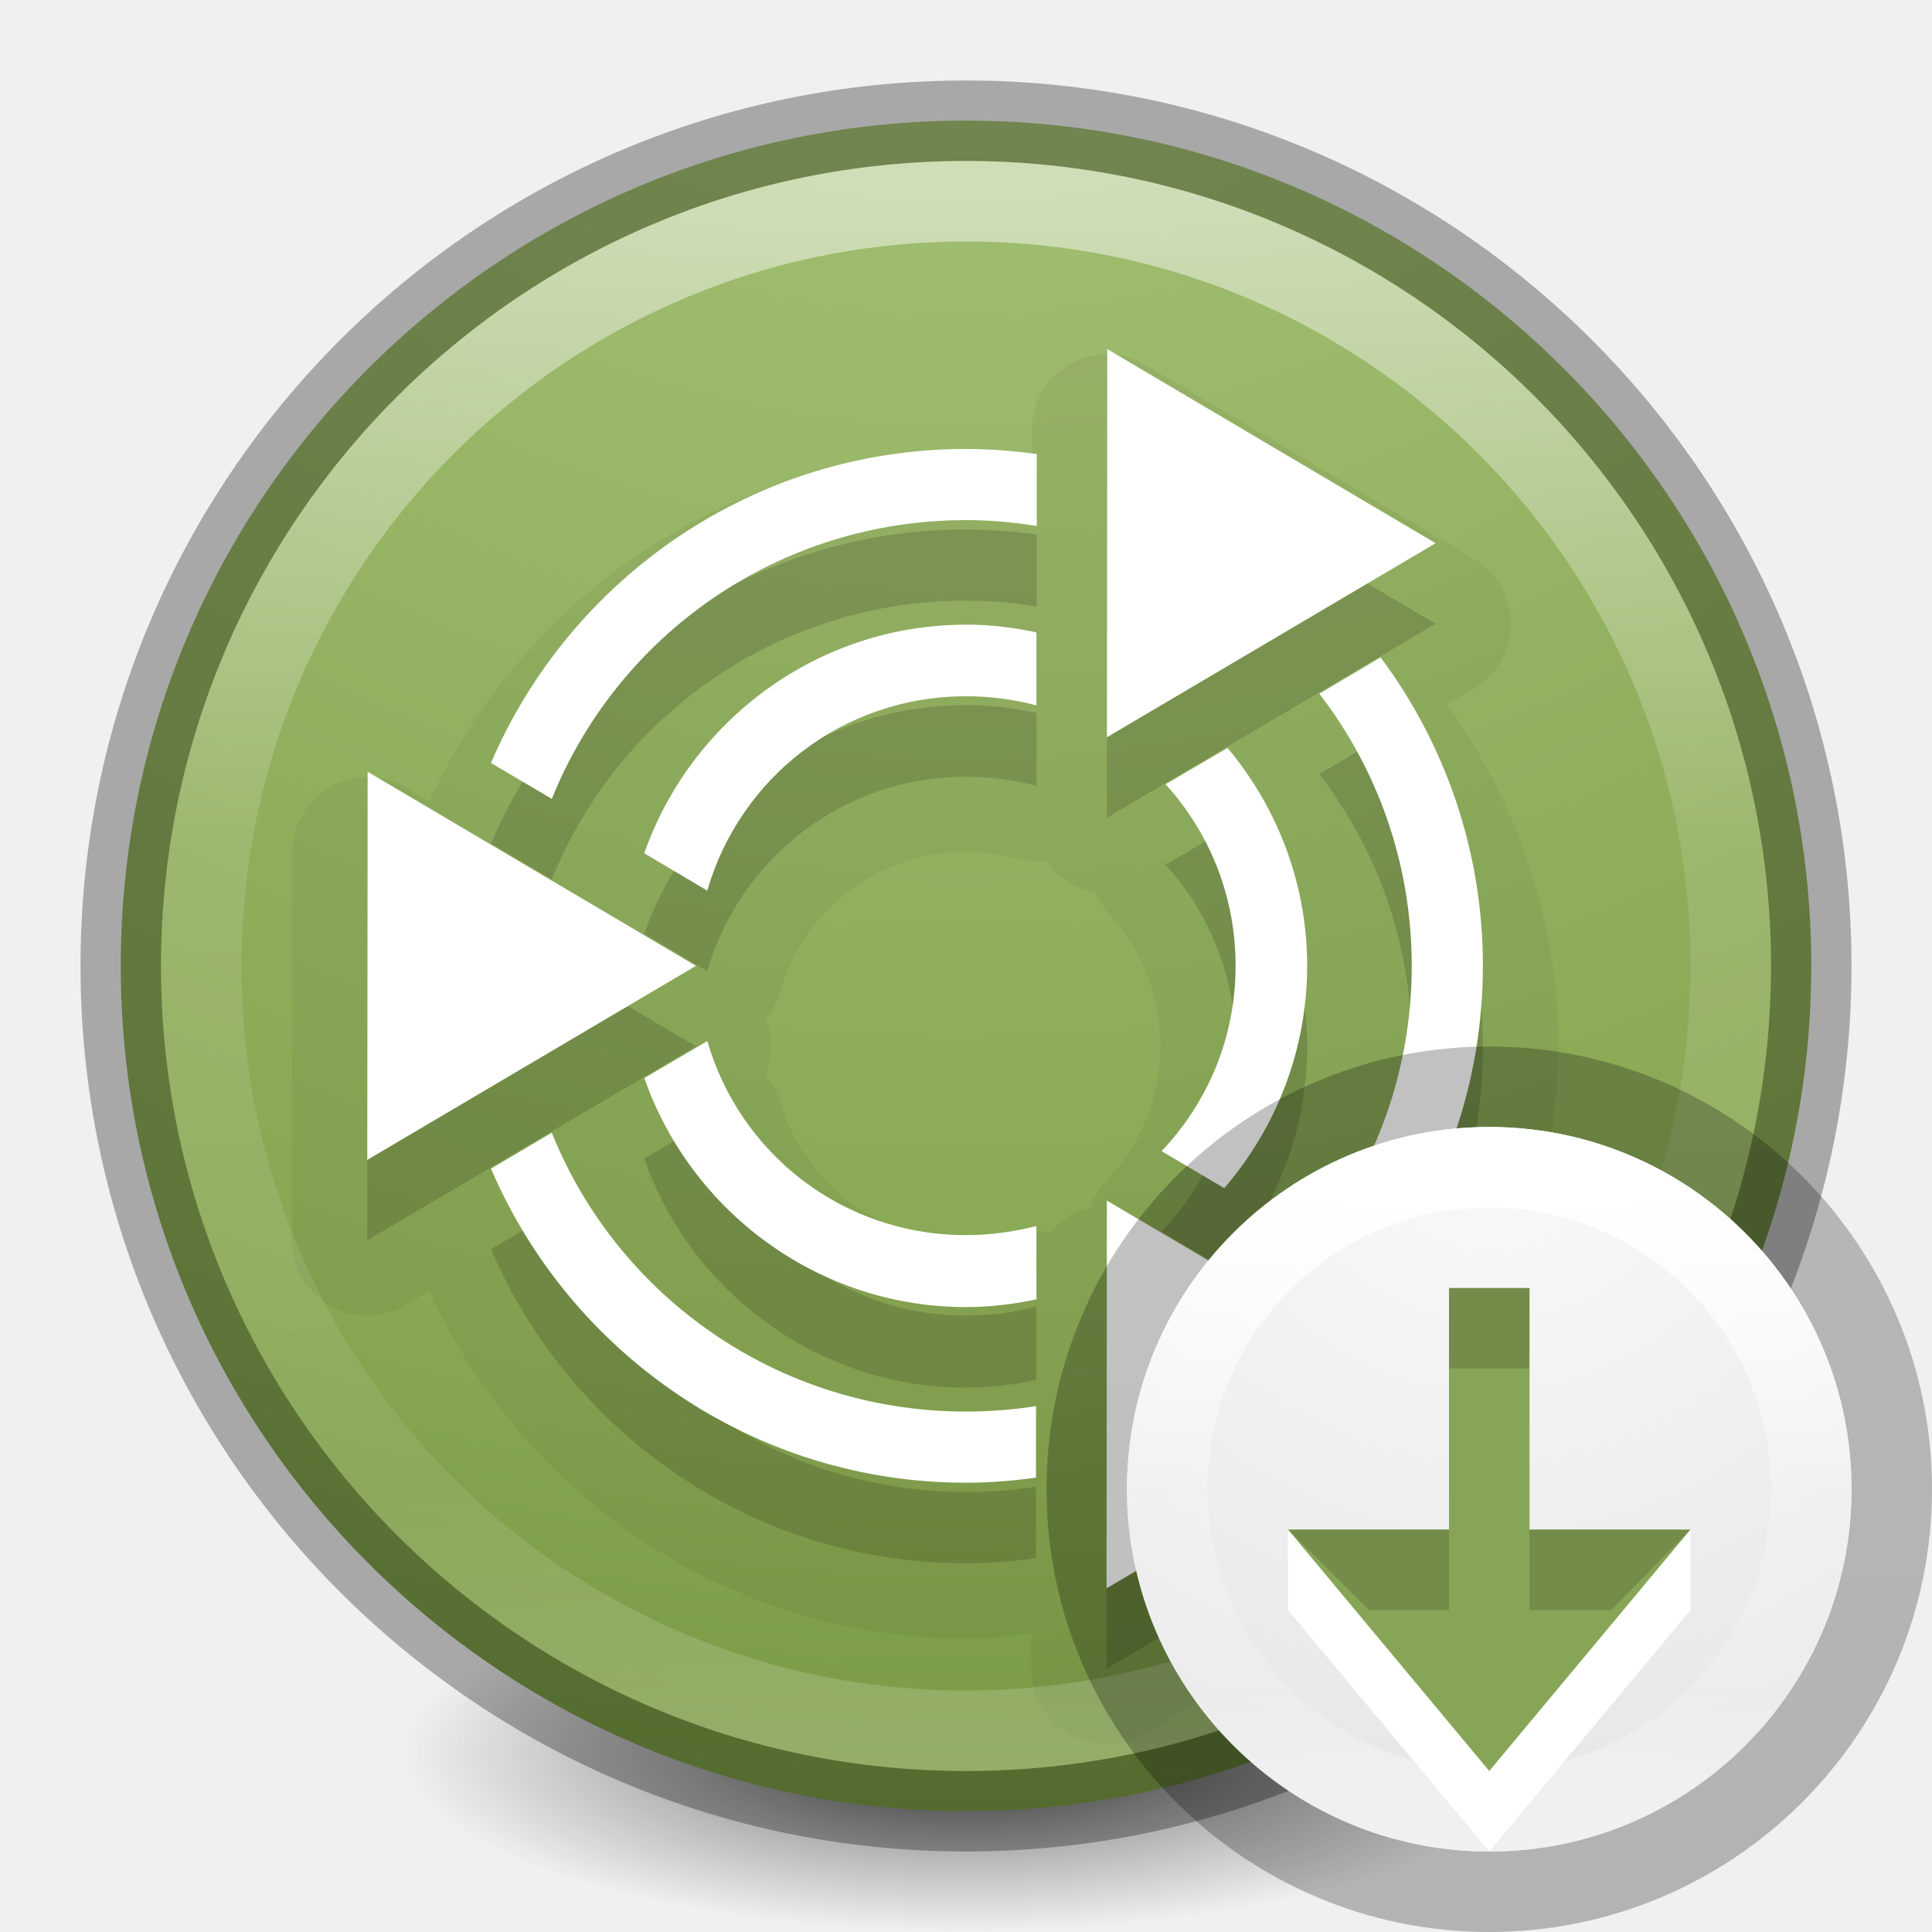
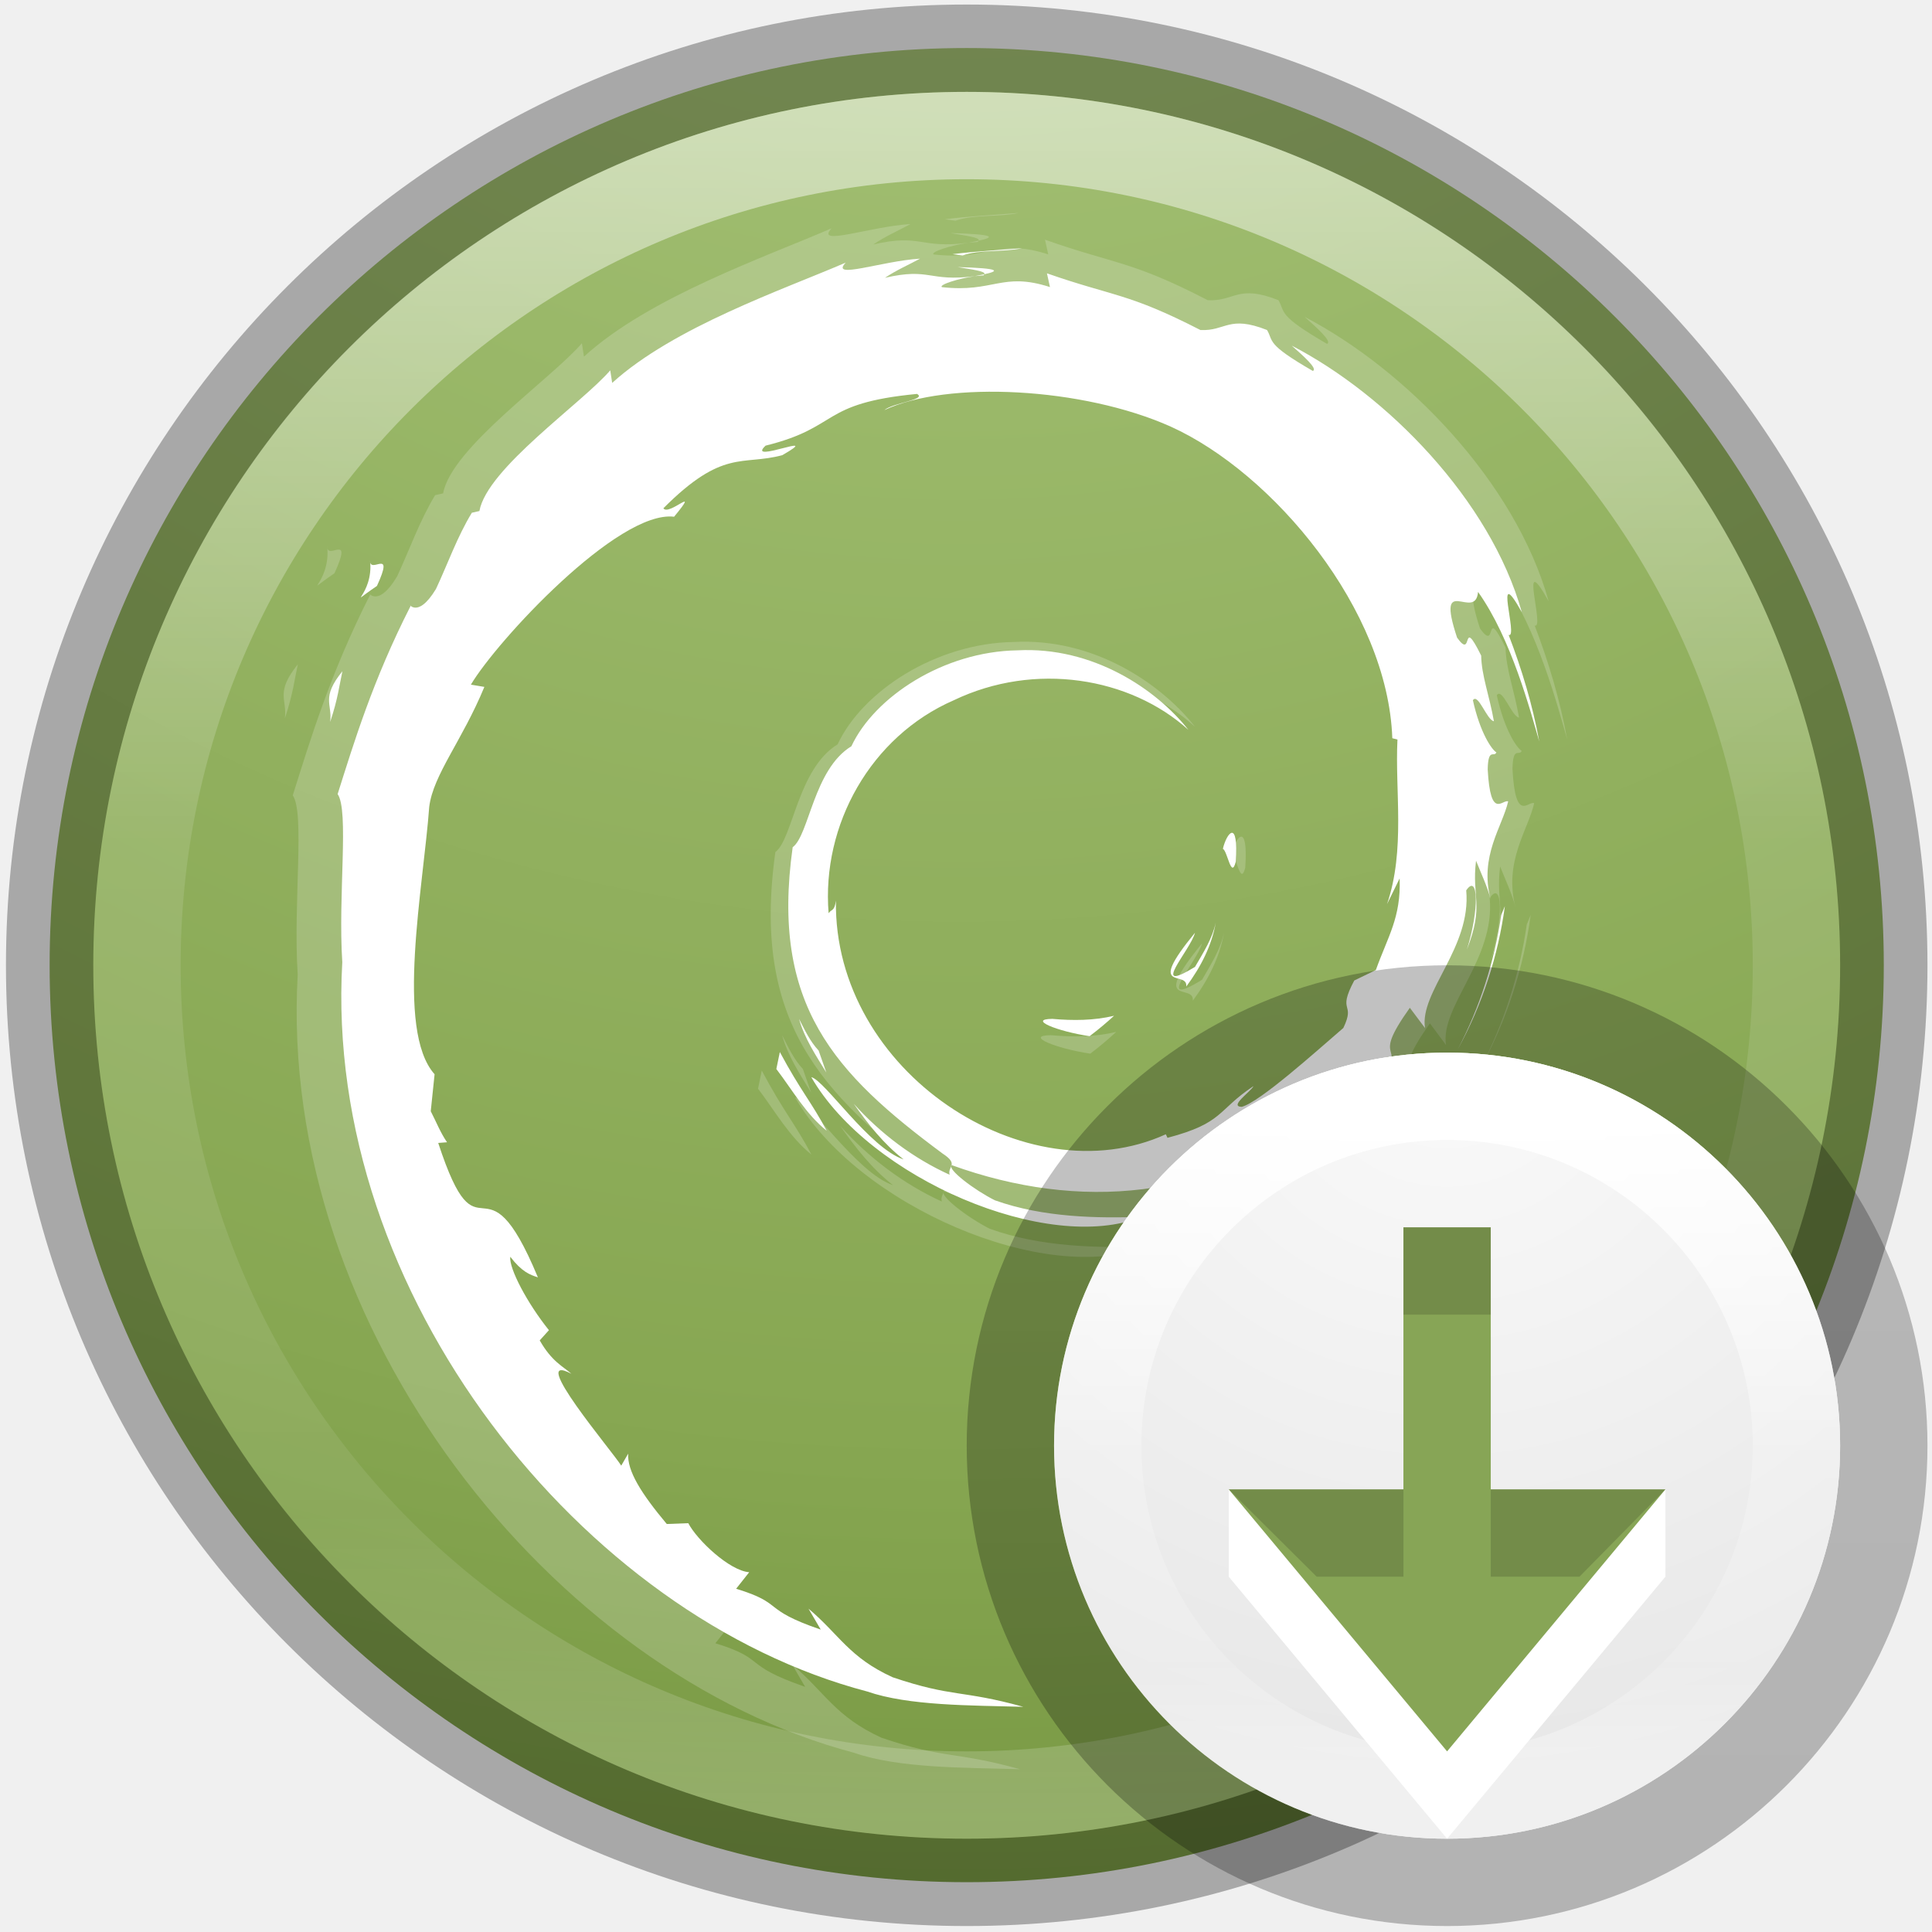
<svg xmlns="http://www.w3.org/2000/svg" xmlns:xlink="http://www.w3.org/1999/xlink" id="svg4505" height="24" width="24" version="1.1">
  <defs id="defs4507">
    <linearGradient id="linearGradient3820-7-2-2">
      <stop offset="0" style="stop-color:#3d3d3d;stop-opacity:1" id="stop3822-2-6-36" />
      <stop offset="0.5" style="stop-color:#686868;stop-opacity:0.498" id="stop3864-8-7-6" />
      <stop offset="1" style="stop-color:#686868;stop-opacity:0" id="stop3824-1-2-4" />
    </linearGradient>
    <linearGradient id="linearGradient4011">
      <stop offset="0" style="stop-color:#ffffff;stop-opacity:1" id="stop4013" />
      <stop offset="0.508" style="stop-color:#ffffff;stop-opacity:0.235" id="stop4015" />
      <stop offset="0.835" style="stop-color:#ffffff;stop-opacity:0.157" id="stop4017" />
      <stop offset="1" style="stop-color:#ffffff;stop-opacity:0.392" id="stop4019" />
    </linearGradient>
    <linearGradient id="linearGradient4632-92-3-0-8-1-6-6">
      <stop offset="0" style="stop-color:#fafafa;stop-opacity:1" id="stop4634-68-8-0-2-9-1-1" />
      <stop offset="1" style="stop-color:#e1e1e1;stop-opacity:1" id="stop4636-8-21-7-1-4-9-4" />
    </linearGradient>
    <linearGradient id="linearGradient3104-8-8-97-4-6-2-0-1-4-0-5-8-3-9-1-4">
      <stop offset="0" style="stop-color:#000000;stop-opacity:0.322" id="stop3106-5-4-3-5-0-1-61-9-2-7-3-3-2-6-9-2" />
      <stop offset="1" style="stop-color:#000000;stop-opacity:0.278" id="stop3108-4-3-7-8-2-4-01-9-9-0-6-4-3-7-7-3" />
    </linearGradient>
    <radialGradient xlink:href="#radialGradient2444" id="radialGradient3543" gradientUnits="userSpaceOnUse" gradientTransform="matrix(0,1.705068,-1.803758,-4.6409319e-8,27.2414,-8.483573)" cx="1.401" cy="8.501" fx="1.401" fy="8.501" r="20" />
    <radialGradient id="radialGradient2444" gradientUnits="userSpaceOnUse" cy="14.113" cx="63.969" gradientTransform="matrix(1.5647,-9.5143e-8,6.1772e-8,1.0159,-59.14917,8.1461)" r="23.097">
      <stop id="stop3618" style="stop-color:#ADC980" offset="0" />
      <stop id="stop3270" style="stop-color:#87A752" offset="0.688" />
      <stop id="stop3620" style="stop-color:#688933" offset="1" />
    </radialGradient>
    <linearGradient x1="71.204" y1="15.369" x2="71.204" y2="40.496" id="linearGradient3097" xlink:href="#linearGradient4806-9" gradientUnits="userSpaceOnUse" gradientTransform="matrix(0.7756246,0,0,0.7756249,-43.98157,-9.614261)" />
    <linearGradient id="linearGradient4806-9">
      <stop id="stop4808-49" style="stop-color:#ffffff;stop-opacity:1" offset="0" />
      <stop id="stop4810-05" style="stop-color:#ffffff;stop-opacity:0.235" offset="0.424" />
      <stop id="stop4812-6" style="stop-color:#ffffff;stop-opacity:0.157" offset="0.821" />
      <stop id="stop4814-7" style="stop-color:#ffffff;stop-opacity:0.392" offset="1" />
    </linearGradient>
    <radialGradient cx="99.157" cy="186.171" r="62.769" fx="99.157" fy="186.171" id="radialGradient3108" xlink:href="#linearGradient3820-7-2-2" gradientUnits="userSpaceOnUse" gradientTransform="matrix(0.1115198,0,0,0.03548359,0.942029,15.16673)" />
    <linearGradient gradientTransform="matrix(0.2162162,0,0,0.2162162,2.990049,13.01735)" gradientUnits="userSpaceOnUse" xlink:href="#linearGradient4011" id="linearGradient3364-8" y2="42.884" x2="71.204" y1="7.831" x1="71.204" />
    <radialGradient gradientTransform="matrix(0,0.5485247,-0.5802737,-1.4929998e-8,23.4032,10.55795)" gradientUnits="userSpaceOnUse" xlink:href="#linearGradient4632-92-3-0-8-1-6-6" id="radialGradient3370-2" fy="8.45" fx="6.275" r="20" cy="8.45" cx="6.275" />
    <linearGradient gradientTransform="matrix(0.5383322,0,0,0.5558293,33.38199,-4.173296)" gradientUnits="userSpaceOnUse" xlink:href="#linearGradient3104-8-8-97-4-6-2-0-1-4-0-5-8-3-9-1-4" id="linearGradient3373-2-5" y2="5.176" x2="-95.838" y1="54.2" x1="-95.838" />
+     <radialGradient r="20" fy="8.501" fx="1.401" cy="8.501" cx="1.401" gradientTransform="matrix(0,1.705068,-1.803758,-4.6409319e-8,26.2414,-9.483573)" gradientUnits="userSpaceOnUse" id="radialGradient3543-4" xlink:href="#radialGradient2444-7" />
+     <radialGradient r="23.097" gradientTransform="matrix(1.5647,-9.5143e-8,6.1772e-8,1.0159,-59.14917,8.1461)" cx="63.969" cy="14.113" gradientUnits="userSpaceOnUse" id="radialGradient2444-7">
+       <stop offset="0" style="stop-color:#ADC980" id="stop3618-8" />
+       <stop offset="0.688" style="stop-color:#87A752" id="stop3270-4" />
+       <stop offset="1" style="stop-color:#688933" id="stop3620-5" />
+     </radialGradient>
+     <linearGradient gradientTransform="matrix(0.7756246,0,0,0.7756249,-44.98157,-10.61426)" gradientUnits="userSpaceOnUse" xlink:href="#linearGradient4806-9" id="linearGradient3097-0" y2="40.496" x2="71.204" y1="15.369" x1="71.204" />
+     <linearGradient x1="71.204" y1="7.831" x2="71.204" y2="42.884" id="linearGradient3364-8-6" xlink:href="#linearGradient4011" gradientUnits="userSpaceOnUse" gradientTransform="matrix(0.2162162,0,0,0.2162162,0.990049,11.01735)" />
+     <radialGradient cx="6.275" cy="8.45" r="20" fx="6.275" fy="8.45" id="radialGradient3370-2-3" xlink:href="#linearGradient4632-92-3-0-8-1-6-6" gradientUnits="userSpaceOnUse" gradientTransform="matrix(0,0.5485247,-0.5802737,-1.4929998e-8,21.4032,8.557946)" />
+     <linearGradient x1="-95.838" y1="54.2" x2="-95.838" y2="5.176" id="linearGradient3373-2-5-2" xlink:href="#linearGradient3104-8-8-97-4-6-2-0-1-4-0-5-8-3-9-1-4" gradientUnits="userSpaceOnUse" gradientTransform="matrix(0.5383322,0,0,0.5558293,31.38199,-6.173296)" />
  </defs>
-   <path d="m 19,21.773 a 7,2.227 0 0 1 -14,0 7,2.227 0 1 1 14,0 z" id="path3818-0-2-5" style="fill:url(#radialGradient3108);fill-opacity:1;stroke:none" />
-   <path style="color:#000000;display:inline;overflow:visible;visibility:visible;fill:url(#radialGradient3543);fill-opacity:1;fill-rule:nonzero;stroke:none;stroke-width:1;marker:none;enable-background:accumulate" id="path2555" d="m 12,1.498 c -5.794,0 -10.5,4.706 -10.5,10.5 0,5.794 4.706,10.5 10.5,10.5 5.794,0 10.5,-4.706 10.5,-10.5 C 22.5,6.204 17.794,1.498 12,1.498 Z" />
-   <path style="color:#000000;font-style:normal;font-variant:normal;font-weight:normal;font-stretch:normal;font-size:medium;line-height:normal;font-family:Sans;-inkscape-font-specification:Sans;text-indent:0;text-align:start;text-decoration:none;text-decoration-line:none;letter-spacing:normal;word-spacing:normal;text-transform:none;direction:ltr;block-progression:tb;writing-mode:lr-tb;baseline-shift:baseline;text-anchor:start;clip-rule:nonzero;display:inline;overflow:visible;visibility:visible;opacity:0.05;isolation:auto;mix-blend-mode:normal;color-interpolation:sRGB;color-interpolation-filters:linearRGB;solid-color:#000000;solid-opacity:1;fill:#000000;fill-opacity:1;fill-rule:nonzero;stroke:none;stroke-width:1;stroke-linecap:butt;stroke-linejoin:miter;stroke-miterlimit:4;stroke-dasharray:none;stroke-dashoffset:0;stroke-opacity:1;marker:none;color-rendering:auto;image-rendering:auto;shape-rendering:auto;text-rendering:auto;enable-background:accumulate;filter-blend-mode:normal;filter-gaussianBlur-deviation:0" id="path4436" d="m 13.785,4.402 a 0.935,0.935 0 0 0 -0.967,0.936 l 0,0.363 C 12.553,5.67 12.284,5.641 12,5.641 c -2.96,0 -5.503,1.779 -6.666,4.314 L 5.043,9.783 A 0.935,0.935 0 0 0 3.631,10.588 l -0.004,4.82 a 0.935,0.935 0 0 0 1.41,0.805 l 0.297,-0.174 C 6.497,18.575 9.04,20.355 12,20.355 c 0.282,0 0.548,-0.03 0.811,-0.061 l 0,0.438 a 0.935,0.935 0 0 0 1.412,0.805 L 18.307,19.125 a 0.935,0.935 0 0 0 -0.002,-1.611 l -0.369,-0.219 c 0.878,-1.211 1.422,-2.692 1.422,-4.297 0,-1.583 -0.526,-3.045 -1.383,-4.248 l 0.334,-0.197 a 0.935,0.935 0 0 0 0.002,-1.609 L 14.23,4.533 A 0.935,0.935 0 0 0 13.785,4.402 Z M 12,10.584 c 0.219,0 0.43,0.03 0.633,0.084 a 0.935,0.935 0 0 0 0.35,0.023 0.935,0.935 0 0 0 0.627,0.391 0.935,0.935 0 0 0 0.178,0.289 c 0.391,0.43 0.627,0.992 0.627,1.627 0,0.654 -0.25,1.226 -0.662,1.658 a 0.935,0.935 0 0 0 -0.209,0.348 0.935,0.935 0 0 0 -0.504,0.305 0.935,0.935 0 0 0 -0.402,0.016 c -0.208,0.055 -0.42,0.084 -0.637,0.084 -1.118,0 -2.025,-0.731 -2.314,-1.736 a 0.935,0.935 0 0 0 -0.172,-0.326 0.935,0.935 0 0 0 0,-0.002 0.935,0.935 0 0 0 0.002,-0.693 0.935,0.935 0 0 0 0.17,-0.326 C 9.976,11.317 10.883,10.584 12,10.584 Z" />
-   <path style="color:#000000;font-style:normal;font-variant:normal;font-weight:normal;font-stretch:normal;font-size:medium;line-height:normal;font-family:Sans;-inkscape-font-specification:Sans;text-indent:0;text-align:start;text-decoration:none;text-decoration-line:none;letter-spacing:normal;word-spacing:normal;text-transform:none;direction:ltr;block-progression:tb;writing-mode:lr-tb;baseline-shift:baseline;text-anchor:start;display:inline;overflow:visible;visibility:visible;fill:#000000;fill-opacity:1;stroke:none;stroke-width:1;marker:none;enable-background:accumulate;clip-rule:nonzero;opacity:0.15;isolation:auto;mix-blend-mode:normal;color-interpolation:sRGB;color-interpolation-filters:linearRGB;solid-color:#000000;solid-opacity:1;fill-rule:nonzero;stroke-linecap:butt;stroke-linejoin:miter;stroke-miterlimit:4;stroke-dasharray:none;stroke-dashoffset:0;stroke-opacity:1;filter-blend-mode:normal;filter-gaussianBlur-deviation:0;color-rendering:auto;image-rendering:auto;shape-rendering:auto;text-rendering:auto" d="m 13.755,5.337 -0.005,4.822 L 17.833,7.748 13.755,5.337 Z M 12,6.577 c -2.644,0 -4.919,1.611 -5.901,3.901 l 0.756,0.446 C 7.673,8.89 9.668,7.461 12,7.461 c 0.3,0 0.593,0.027 0.879,0.073 l 0,-0.893 C 12.591,6.601 12.299,6.577 12,6.577 Z m 0,2.183 c -1.842,0 -3.417,1.189 -3.997,2.839 l 0.783,0.465 C 9.189,10.666 10.468,9.649 12,9.649 c 0.303,0 0.596,0.039 0.875,0.114 l 0,-0.907 C 12.593,8.795 12.3,8.759 12,8.759 Z m 5.15,0.406 -0.761,0.451 c 0.72,0.934 1.148,2.107 1.148,3.381 0,1.299 -0.445,2.489 -1.189,3.431 l 0.761,0.451 c 0.822,-1.079 1.312,-2.426 1.312,-3.882 0,-1.434 -0.473,-2.762 -1.271,-3.832 z m -1.901,1.125 -0.77,0.451 c 0.541,0.595 0.87,1.384 0.87,2.256 0,0.897 -0.351,1.704 -0.92,2.302 l 0.779,0.46 c 0.64,-0.743 1.03,-1.711 1.03,-2.762 0,-1.028 -0.374,-1.971 -0.989,-2.707 z m -10.682,0.296 -0.005,4.822 4.084,-2.411 -4.079,-2.411 z M 8.787,13.932 8.003,14.393 C 8.582,16.044 10.157,17.237 12,17.237 c 0.3,0 0.593,-0.036 0.875,-0.096 l 0,-0.911 C 12.596,16.303 12.303,16.343 12,16.343 c -1.532,0 -2.811,-1.014 -3.213,-2.411 z m -1.932,1.139 -0.756,0.446 C 7.081,17.808 9.356,19.419 12,19.419 c 0.296,0 0.586,-0.024 0.87,-0.064 l 0,-0.888 c -0.284,0.045 -0.573,0.068 -0.87,0.068 -2.332,0 -4.327,-1.429 -5.145,-3.463 z m 6.895,0.843 -0.004,4.817 4.084,-2.411 -4.08,-2.406 z" id="path9-1" />
-   <path style="color:#000000;font-style:normal;font-variant:normal;font-weight:normal;font-stretch:normal;font-size:medium;line-height:normal;font-family:Sans;-inkscape-font-specification:Sans;text-indent:0;text-align:start;text-decoration:none;text-decoration-line:none;letter-spacing:normal;word-spacing:normal;text-transform:none;direction:ltr;block-progression:tb;writing-mode:lr-tb;baseline-shift:baseline;text-anchor:start;display:inline;overflow:visible;visibility:visible;fill:#ffffff;fill-opacity:1;stroke:none;stroke-width:1.171;marker:none;enable-background:accumulate" d="m 13.755,4.337 -0.005,4.822 4.084,-2.411 -4.079,-2.411 z M 12,5.577 c -2.644,0 -4.919,1.611 -5.901,3.901 L 6.855,9.924 C 7.673,7.89 9.668,6.461 12,6.461 c 0.3,0 0.593,0.027 0.879,0.073 l 0,-0.893 C 12.591,5.601 12.299,5.577 12,5.577 Z m 0,2.183 c -1.842,0 -3.417,1.189 -3.997,2.839 l 0.783,0.465 C 9.189,9.666 10.468,8.649 12,8.649 c 0.303,0 0.596,0.039 0.875,0.114 l 0,-0.907 C 12.593,7.795 12.3,7.759 12,7.759 Z m 5.15,0.406 -0.761,0.451 c 0.72,0.934 1.148,2.107 1.148,3.381 0,1.299 -0.445,2.489 -1.189,3.431 l 0.761,0.451 c 0.822,-1.079 1.312,-2.426 1.312,-3.882 0,-1.434 -0.473,-2.762 -1.271,-3.832 z M 15.249,9.291 14.479,9.742 c 0.541,0.595 0.87,1.384 0.87,2.256 0,0.897 -0.351,1.704 -0.92,2.302 l 0.779,0.46 c 0.64,-0.743 1.03,-1.711 1.03,-2.762 0,-1.028 -0.374,-1.971 -0.989,-2.707 z m -10.682,0.296 -0.005,4.822 4.084,-2.411 -4.079,-2.411 z m 4.22,3.345 -0.783,0.46 C 8.582,15.044 10.157,16.237 12,16.237 c 0.3,0 0.593,-0.036 0.875,-0.096 l 0,-0.911 C 12.596,15.302 12.303,15.343 12,15.343 c -1.532,0 -2.811,-1.014 -3.213,-2.411 z m -1.932,1.139 -0.756,0.446 C 7.081,16.808 9.356,18.419 12,18.419 c 0.296,0 0.586,-0.024 0.87,-0.064 l 0,-0.888 c -0.284,0.045 -0.573,0.068 -0.87,0.068 -2.332,0 -4.327,-1.429 -5.145,-3.463 z m 6.895,0.843 -0.004,4.817 4.084,-2.411 -4.08,-2.406 z" id="path9" />
-   <path d="M 12,1.5 C 6.206,1.5 1.5,6.206 1.5,12 1.5,17.794 6.206,22.5 12,22.5 17.794,22.5 22.5,17.794 22.5,12 22.5,6.206 17.794,1.5 12,1.5 Z" id="path2555-7-1-7" style="color:#000000;display:inline;overflow:visible;visibility:visible;opacity:0.3;fill:none;fill-opacity:1;fill-rule:nonzero;stroke:#000000;stroke-width:1;stroke-linecap:round;stroke-linejoin:round;stroke-miterlimit:4;stroke-dasharray:none;stroke-dashoffset:0;stroke-opacity:1;marker:none;enable-background:accumulate;clip-rule:nonzero;isolation:auto;mix-blend-mode:normal;color-interpolation:sRGB;color-interpolation-filters:linearRGB;solid-color:#000000;solid-opacity:1;filter-blend-mode:normal;filter-gaussianBlur-deviation:0;color-rendering:auto;image-rendering:auto;shape-rendering:auto;text-rendering:auto" />
-   <path d="m 21.5,12 c 0,5.247 -4.253,9.5 -9.5,9.5 -5.247,0 -9.5,-4.253 -9.5,-9.5 0,-5.247 4.253,-9.5 9.5,-9.5 5.247,0 9.5,4.253 9.5,9.5 z" id="path3421" style="color:#000000;display:inline;overflow:visible;visibility:visible;opacity:0.5;fill:none;stroke:url(#linearGradient3097);stroke-width:1;stroke-linecap:round;stroke-linejoin:round;stroke-miterlimit:4;stroke-dasharray:none;stroke-dashoffset:0;stroke-opacity:1;marker:none;enable-background:accumulate" />
-   <path style="color:#000000;display:inline;overflow:visible;visibility:visible;opacity:0.8;fill:none;stroke:url(#linearGradient3373-2-5);stroke-width:1;stroke-linecap:butt;stroke-linejoin:miter;stroke-miterlimit:4;stroke-dasharray:none;stroke-dashoffset:0;stroke-opacity:1;marker:none;enable-background:accumulate" id="path2555-7-2" d="M 18.5,13.5 C 15.741,13.5 13.5,15.741 13.5,18.5 c 0,2.759 2.241,5 5,5 2.759,0 5,-2.241 5,-5 0,-2.759 -2.241,-5 -5,-5 z" />
-   <path style="color:#000000;display:inline;overflow:visible;visibility:visible;fill:url(#radialGradient3370-2);fill-opacity:1;fill-rule:nonzero;stroke:none;stroke-width:1;marker:none;enable-background:accumulate" id="path2555-03-8" d="M 18.5,14 C 16.017,14 14,16.017 14,18.5 14,20.983 16.017,23 18.5,23 20.983,23 23,20.983 23,18.5 23,16.017 20.983,14 18.5,14 Z" />
-   <path style="color:#000000;display:inline;overflow:visible;visibility:visible;fill:none;stroke:url(#linearGradient3364-8);stroke-width:1;stroke-linecap:round;stroke-linejoin:round;stroke-miterlimit:4;stroke-dasharray:none;stroke-dashoffset:0;stroke-opacity:1;marker:none;enable-background:accumulate" id="path8655-6-4-6" d="m 22.5,18.5 c 0,2.209 -1.791,4 -4,4 C 16.291,22.5 14.5,20.709 14.5,18.5 14.5,16.291 16.291,14.5 18.5,14.5 20.709,14.5 22.5,16.291 22.5,18.5 l 0,0 z" />
-   <path style="color:#000000;display:inline;overflow:visible;visibility:visible;fill:#ffffff;fill-opacity:1;fill-rule:nonzero;stroke:none;stroke-width:1;marker:none;enable-background:accumulate" id="rect3005-5-6-9" d="m 16,19 0,1 2.5,3 2.5,-3 0,-1 z" />
-   <path style="color:#000000;display:inline;overflow:visible;visibility:visible;fill:#87a556;fill-opacity:1;fill-rule:nonzero;stroke:none;stroke-width:1;marker:none;enable-background:accumulate" id="rect3005-5-7" d="m 18,16 0,3 -2,0 2.5,3 2.5,-3 -2,0 0,-3 z" />
-   <path style="color:#000000;display:inline;overflow:visible;visibility:visible;opacity:0.15;fill:#000000;fill-opacity:1;fill-rule:nonzero;stroke:none;stroke-width:1;marker:none;enable-background:accumulate" id="rect4305-3" d="m 18,16 0,1 1,0 0,-1 z m -2,3 1.007,1 L 18,20 18,19 Z m 3,0 0,1 1.016,0 L 21,19 Z" />
+   <g id="g4816" transform="matrix(1.084984,0,0,1.084984,0.07401085,0.0563505)">
+     <path d="m 11,0.498 c -5.794,0 -10.5,4.706 -10.5,10.5 0,5.794 4.706,10.5 10.5,10.5 5.794,0 10.5,-4.706 10.5,-10.5 C 21.5,5.204 16.794,0.498 11,0.498 Z" id="path2555-6" style="color:#000000;display:inline;overflow:visible;visibility:visible;fill:url(#radialGradient3543-4);fill-opacity:1;fill-rule:nonzero;stroke:none;stroke-width:1;marker:none;enable-background:accumulate" />
+     <path style="color:#000000;clip-rule:nonzero;display:inline;overflow:visible;visibility:visible;opacity:0.3;isolation:auto;mix-blend-mode:normal;color-interpolation:sRGB;color-interpolation-filters:linearRGB;solid-color:#000000;solid-opacity:1;fill:none;fill-opacity:1;fill-rule:nonzero;stroke:#000000;stroke-width:1;stroke-linecap:round;stroke-linejoin:round;stroke-miterlimit:4;stroke-dasharray:none;stroke-dashoffset:0;stroke-opacity:1;marker:none;color-rendering:auto;image-rendering:auto;shape-rendering:auto;text-rendering:auto;enable-background:accumulate" id="path2555-7-1-7-1" d="M 11,0.5 C 5.206,0.5 0.5,5.206 0.5,11 0.5,16.794 5.206,21.5 11,21.5 16.794,21.5 21.5,16.794 21.5,11 21.5,5.206 16.794,0.5 11,0.5 Z" />
+     <path style="color:#000000;display:inline;overflow:visible;visibility:visible;opacity:0.5;fill:none;stroke:url(#linearGradient3097-0);stroke-width:1;stroke-linecap:round;stroke-linejoin:round;stroke-miterlimit:4;stroke-dasharray:none;stroke-dashoffset:0;stroke-opacity:1;marker:none;enable-background:accumulate" id="path3421-5" d="m 20.5,11 c 0,5.247 -4.253,9.5 -9.5,9.5 -5.247,0 -9.5,-4.253 -9.5,-9.5 0,-5.247 4.253,-9.5 9.5,-9.5 5.247,0 9.5,4.253 9.5,9.5 z" />
+     <g id="layer1-3" transform="matrix(1.027656,0,0,1.017032,-0.2229288,-1047.711)">
+       <g id="g4614-6">
+         <g transform="matrix(0.1547551,0,0,0.1514063,3.829239,1032.909)" id="Layer_1-7" clip-path="none">
+           <g id="g7-5" transform="translate(-5.1087071e-8,-1.5004977e-4)">
+             <path style="fill:#ffffff" id="path9-3" d="m 51.986,57.297 c -1.797,0.025 0.34,0.926 2.686,1.287 0.648,-0.506 1.236,-1.018 1.76,-1.516 -1.461,0.358 -2.948,0.366 -4.446,0.229" />
+             <path style="fill:#ffffff" id="path11-5" d="m 61.631,54.893 c 1.07,-1.477 1.85,-3.094 2.125,-4.766 -0.24,1.192 -0.887,2.221 -1.496,3.307 -3.359,2.115 -0.316,-1.256 -0.002,-2.537 -3.612,4.546 -0.496,2.726 -0.627,3.996" />
+             <path style="fill:#ffffff" id="path13-6" d="m 65.191,45.629 c 0.217,-3.236 -0.637,-2.213 -0.924,-0.978 0.335,0.174 0.6,2.281 0.924,0.978" />
+             <path style="fill:#ffffff" id="path15-2" d="m 45.172,1.399 c 0.959,0.172 2.072,0.304 1.916,0.533 1.049,-0.23 1.287,-0.442 -1.916,-0.533" />
+             <path style="fill:#ffffff" id="path17-9" d="M 47.088,1.932 46.41,2.072 47.041,2.016 47.088,1.932" />
+             <path style="fill:#ffffff" id="path19-1" d="m 76.992,46.856 c 0.107,2.906 -0.85,4.316 -1.713,6.812 l -1.553,0.776 c -1.271,2.468 0.123,1.567 -0.787,3.53 -1.984,1.764 -6.021,5.52 -7.313,5.863 -0.943,-0.021 0.639,-1.113 0.846,-1.541 -2.656,1.824 -2.131,2.738 -6.193,3.846 L 60.16,65.878 C 50.142,70.591 36.226,61.251 36.409,48.507 c -0.107,0.809 -0.304,0.607 -0.526,0.934 -0.517,-6.557 3.028,-13.143 9.007,-15.832 5.848,-2.895 12.704,-1.707 16.893,2.197 -2.301,-3.014 -6.881,-6.209 -12.309,-5.91 -5.317,0.084 -10.291,3.463 -11.951,7.131 -2.724,1.715 -3.04,6.611 -4.227,7.507 -1.597,11.737 3.004,16.808 10.787,22.773 1.225,0.826 0.345,0.951 0.511,1.58 -2.586,-1.211 -4.954,-3.039 -6.901,-5.277 1.033,1.512 2.148,2.982 3.589,4.137 -2.438,-0.826 -5.695,-5.908 -6.646,-6.115 4.203,7.525 17.052,13.197 23.78,10.383 -3.113,0.115 -7.068,0.064 -10.566,-1.229 -1.469,-0.756 -3.467,-2.322 -3.11,-2.615 9.182,3.43 18.667,2.598 26.612,-3.771 2.021,-1.574 4.229,-4.252 4.867,-4.289 -0.961,1.445 0.164,0.695 -0.574,1.971 2.014,-3.248 -0.875,-1.322 2.082,-5.609 l 1.092,1.504 c -0.406,-2.696 3.348,-5.97 2.967,-10.234 0.861,-1.304 0.961,1.403 0.047,4.403 1.268,-3.328 0.334,-3.863 0.66,-6.609 0.352,0.923 0.814,1.904 1.051,2.878 -0.826,-3.216 0.848,-5.416 1.262,-7.285 -0.408,-0.181 -1.275,1.422 -1.473,-2.377 0.029,-1.65 0.459,-0.865 0.625,-1.271 -0.324,-0.186 -1.174,-1.451 -1.691,-3.877 0.375,-0.57 1.002,1.478 1.512,1.562 -0.328,-1.929 -0.893,-3.4 -0.916,-4.88 -1.49,-3.114 -0.527,0.415 -1.736,-1.337 -1.586,-4.947 1.316,-1.148 1.512,-3.396 2.404,3.483 3.775,8.881 4.404,11.117 -0.48,-2.726 -1.256,-5.367 -2.203,-7.922 0.73,0.307 -1.176,-5.609 0.949,-1.691 C 83.519,18.706 76.074,10.902 69.225,7.24 70.063,8.007 71.121,8.97 70.741,9.121 67.335,7.093 67.934,6.935 67.446,6.078 64.671,4.949 64.489,6.169 62.651,6.08 57.421,3.306 56.413,3.601 51.6,1.863 l 0.219,1.023 c -3.465,-1.154 -4.037,0.438 -7.782,0.004 -0.228,-0.178 1.2,-0.644 2.375,-0.815 -3.35,0.442 -3.193,-0.66 -6.471,0.122 0.808,-0.567 1.662,-0.942 2.524,-1.424 -2.732,0.166 -6.522,1.59 -5.352,0.295 -4.456,1.988 -12.37,4.779 -16.811,8.943 l -0.14,-0.933 c -2.035,2.443 -8.874,7.296 -9.419,10.46 l -0.544,0.127 c -1.059,1.793 -1.744,3.825 -2.584,5.67 -1.385,2.36 -2.03,0.908 -1.833,1.278 -2.724,5.523 -4.077,10.164 -5.246,13.97 0.833,1.245 0.02,7.495 0.335,12.497 -1.368,24.704 17.338,48.69 37.785,54.228 2.997,1.072 7.454,1.031 11.245,1.141 -4.473,-1.279 -5.051,-0.678 -9.408,-2.197 -3.143,-1.48 -3.832,-3.17 -6.058,-5.102 l 0.881,1.557 c -4.366,-1.545 -2.539,-1.912 -6.091,-3.037 l 0.941,-1.229 C 28.751,98.334 26.418,96.056 25.78,94.795 l -1.548,0.061 c -1.86,-2.295 -2.851,-3.949 -2.779,-5.23 l -0.5,0.891 c -0.567,-0.973 -6.843,-8.607 -3.587,-6.83 -0.605,-0.553 -1.409,-0.9 -2.281,-2.484 l 0.663,-0.758 c -1.567,-2.016 -2.884,-4.6 -2.784,-5.461 0.836,1.129 1.416,1.34 1.99,1.533 -3.957,-9.818 -4.179,-0.541 -7.176,-9.994 L 8.412,66.472 C 7.926,65.74 7.631,64.945 7.24,64.165 l 0.276,-2.75 C 4.667,58.121 6.719,47.409 7.13,41.534 7.415,39.145 9.508,36.602 11.1,32.614 l -0.97,-0.167 c 1.854,-3.234 10.586,-12.988 14.63,-12.486 1.959,-2.461 -0.389,-0.009 -0.772,-0.629 4.303,-4.453 5.656,-3.146 8.56,-3.947 3.132,-1.859 -2.688,0.725 -1.203,-0.709 5.414,-1.383 3.837,-3.144 10.9,-3.846 0.745,0.424 -1.729,0.655 -2.35,1.205 4.511,-2.207 14.275,-1.705 20.617,1.225 7.359,3.439 15.627,13.605 15.953,23.17 l 0.371,0.1 c -0.188,3.802 0.582,8.199 -0.752,12.238 l 0.908,-1.912" />
+             <path style="fill:#ffffff" id="path21-2" d="m 32.372,59.764 -0.252,1.26 c 1.181,1.604 2.118,3.342 3.626,4.596 -1.085,-2.118 -1.891,-2.993 -3.374,-5.856" />
+             <path style="fill:#ffffff" id="path23-7" d="m 35.164,59.654 c -0.625,-0.691 -0.995,-1.523 -1.409,-2.352 0.396,1.457 1.207,2.709 1.962,3.982 l -0.553,-1.63" />
+             <path style="fill:#ffffff" id="path25-0" d="m 84.568,48.916 -0.264,0.662 c -0.484,3.438 -1.529,6.84 -3.131,9.994 1.77,-3.328 2.915,-6.968 3.395,-10.656" />
+             <path style="fill:#ffffff" id="path27-9" d="M 45.527,0.537 C 46.742,0.092 48.514,0.293 49.803,0 48.123,0.141 46.451,0.225 44.8,0.438 l 0.727,0.099" />
+             <path style="fill:#ffffff" id="path29-3" d="m 2.872,23.219 c 0.28,2.592 -1.95,3.598 0.494,1.889 1.31,-2.951 -0.512,-0.815 -0.494,-1.889" />
+             <path style="fill:#ffffff" id="path31-6" d="M 0,35.215 C 0.563,33.487 0.665,32.449 0.88,31.449 -0.676,33.438 0.164,33.862 0,35.215" />
+           </g>
+         </g>
+       </g>
+     </g>
+     <g style="opacity:0.189" id="layer1" transform="matrix(1.089881,0,0,1.085159,-0.9799661,-1118.484)">
+       <g id="g4614">
+         <g transform="matrix(0.1547551,0,0,0.1514063,3.829239,1032.909)" id="Layer_1" clip-path="none">
+           <g id="g7" transform="translate(-5.1087071e-8,-1.5004977e-4)">
+             <path style="fill:#ffffff" id="path9" d="m 51.986,57.297 c -1.797,0.025 0.34,0.926 2.686,1.287 0.648,-0.506 1.236,-1.018 1.76,-1.516 -1.461,0.358 -2.948,0.366 -4.446,0.229" />
+             <path style="fill:#ffffff" id="path11" d="m 61.631,54.893 c 1.07,-1.477 1.85,-3.094 2.125,-4.766 -0.24,1.192 -0.887,2.221 -1.496,3.307 -3.359,2.115 -0.316,-1.256 -0.002,-2.537 -3.612,4.546 -0.496,2.726 -0.627,3.996" />
+             <path style="fill:#ffffff" id="path13" d="m 65.191,45.629 c 0.217,-3.236 -0.637,-2.213 -0.924,-0.978 0.335,0.174 0.6,2.281 0.924,0.978" />
+             <path style="fill:#ffffff" id="path15" d="m 45.172,1.399 c 0.959,0.172 2.072,0.304 1.916,0.533 1.049,-0.23 1.287,-0.442 -1.916,-0.533" />
+             <path style="fill:#ffffff" id="path17" d="M 47.088,1.932 46.41,2.072 47.041,2.016 47.088,1.932" />
+             <path style="fill:#ffffff" id="path19" d="m 76.992,46.856 c 0.107,2.906 -0.85,4.316 -1.713,6.812 l -1.553,0.776 c -1.271,2.468 0.123,1.567 -0.787,3.53 -1.984,1.764 -6.021,5.52 -7.313,5.863 -0.943,-0.021 0.639,-1.113 0.846,-1.541 -2.656,1.824 -2.131,2.738 -6.193,3.846 L 60.16,65.878 C 50.142,70.591 36.226,61.251 36.409,48.507 c -0.107,0.809 -0.304,0.607 -0.526,0.934 -0.517,-6.557 3.028,-13.143 9.007,-15.832 5.848,-2.895 12.704,-1.707 16.893,2.197 -2.301,-3.014 -6.881,-6.209 -12.309,-5.91 -5.317,0.084 -10.291,3.463 -11.951,7.131 -2.724,1.715 -3.04,6.611 -4.227,7.507 -1.597,11.737 3.004,16.808 10.787,22.773 1.225,0.826 0.345,0.951 0.511,1.58 -2.586,-1.211 -4.954,-3.039 -6.901,-5.277 1.033,1.512 2.148,2.982 3.589,4.137 -2.438,-0.826 -5.695,-5.908 -6.646,-6.115 4.203,7.525 17.052,13.197 23.78,10.383 -3.113,0.115 -7.068,0.064 -10.566,-1.229 -1.469,-0.756 -3.467,-2.322 -3.11,-2.615 9.182,3.43 18.667,2.598 26.612,-3.771 2.021,-1.574 4.229,-4.252 4.867,-4.289 -0.961,1.445 0.164,0.695 -0.574,1.971 2.014,-3.248 -0.875,-1.322 2.082,-5.609 l 1.092,1.504 c -0.406,-2.696 3.348,-5.97 2.967,-10.234 0.861,-1.304 0.961,1.403 0.047,4.403 1.268,-3.328 0.334,-3.863 0.66,-6.609 0.352,0.923 0.814,1.904 1.051,2.878 -0.826,-3.216 0.848,-5.416 1.262,-7.285 -0.408,-0.181 -1.275,1.422 -1.473,-2.377 0.029,-1.65 0.459,-0.865 0.625,-1.271 -0.324,-0.186 -1.174,-1.451 -1.691,-3.877 0.375,-0.57 1.002,1.478 1.512,1.562 -0.328,-1.929 -0.893,-3.4 -0.916,-4.88 -1.49,-3.114 -0.527,0.415 -1.736,-1.337 -1.586,-4.947 1.316,-1.148 1.512,-3.396 2.404,3.483 3.775,8.881 4.404,11.117 -0.48,-2.726 -1.256,-5.367 -2.203,-7.922 0.73,0.307 -1.176,-5.609 0.949,-1.691 C 83.519,18.706 76.074,10.902 69.225,7.24 70.063,8.007 71.121,8.97 70.741,9.121 67.335,7.093 67.934,6.935 67.446,6.078 64.671,4.949 64.489,6.169 62.651,6.08 57.421,3.306 56.413,3.601 51.6,1.863 l 0.219,1.023 c -3.465,-1.154 -4.037,0.438 -7.782,0.004 -0.228,-0.178 1.2,-0.644 2.375,-0.815 -3.35,0.442 -3.193,-0.66 -6.471,0.122 0.808,-0.567 1.662,-0.942 2.524,-1.424 -2.732,0.166 -6.522,1.59 -5.352,0.295 -4.456,1.988 -12.37,4.779 -16.811,8.943 l -0.14,-0.933 c -2.035,2.443 -8.874,7.296 -9.419,10.46 l -0.544,0.127 c -1.059,1.793 -1.744,3.825 -2.584,5.67 -1.385,2.36 -2.03,0.908 -1.833,1.278 -2.724,5.523 -4.077,10.164 -5.246,13.97 0.833,1.245 0.02,7.495 0.335,12.497 -1.368,24.704 17.338,48.69 37.785,54.228 2.997,1.072 7.454,1.031 11.245,1.141 -4.473,-1.279 -5.051,-0.678 -9.408,-2.197 -3.143,-1.48 -3.832,-3.17 -6.058,-5.102 l 0.881,1.557 c -4.366,-1.545 -2.539,-1.912 -6.091,-3.037 l 0.941,-1.229 C 28.751,98.334 26.418,96.056 25.78,94.795 l -1.548,0.061 c -1.86,-2.295 -2.851,-3.949 -2.779,-5.23 l -0.5,0.891 c -0.567,-0.973 -6.843,-8.607 -3.587,-6.83 -0.605,-0.553 -1.409,-0.9 -2.281,-2.484 l 0.663,-0.758 c -1.567,-2.016 -2.884,-4.6 -2.784,-5.461 0.836,1.129 1.416,1.34 1.99,1.533 -3.957,-9.818 -4.179,-0.541 -7.176,-9.994 L 8.412,66.472 C 7.926,65.74 7.631,64.945 7.24,64.165 l 0.276,-2.75 C 4.667,58.121 6.719,47.409 7.13,41.534 7.415,39.145 9.508,36.602 11.1,32.614 l -0.97,-0.167 c 1.854,-3.234 10.586,-12.988 14.63,-12.486 1.959,-2.461 -0.389,-0.009 -0.772,-0.629 4.303,-4.453 5.656,-3.146 8.56,-3.947 3.132,-1.859 -2.688,0.725 -1.203,-0.709 5.414,-1.383 3.837,-3.144 10.9,-3.846 0.745,0.424 -1.729,0.655 -2.35,1.205 4.511,-2.207 14.275,-1.705 20.617,1.225 7.359,3.439 15.627,13.605 15.953,23.17 l 0.371,0.1 c -0.188,3.802 0.582,8.199 -0.752,12.238 l 0.908,-1.912" />
+             <path style="fill:#ffffff" id="path21" d="m 32.372,59.764 -0.252,1.26 c 1.181,1.604 2.118,3.342 3.626,4.596 -1.085,-2.118 -1.891,-2.993 -3.374,-5.856" />
+             <path style="fill:#ffffff" id="path23" d="m 35.164,59.654 c -0.625,-0.691 -0.995,-1.523 -1.409,-2.352 0.396,1.457 1.207,2.709 1.962,3.982 l -0.553,-1.63" />
+             <path style="fill:#ffffff" id="path25" d="m 84.568,48.916 -0.264,0.662 c -0.484,3.438 -1.529,6.84 -3.131,9.994 1.77,-3.328 2.915,-6.968 3.395,-10.656" />
+             <path style="fill:#ffffff" id="path27" d="M 45.527,0.537 C 46.742,0.092 48.514,0.293 49.803,0 48.123,0.141 46.451,0.225 44.8,0.438 l 0.727,0.099" />
+             <path style="fill:#ffffff" id="path29" d="m 2.872,23.219 c 0.28,2.592 -1.95,3.598 0.494,1.889 1.31,-2.951 -0.512,-0.815 -0.494,-1.889" />
+             <path style="fill:#ffffff" id="path31" d="M 0,35.215 C 0.563,33.487 0.665,32.449 0.88,31.449 -0.676,33.438 0.164,33.862 0,35.215" />
+           </g>
+         </g>
+       </g>
+     </g>
+     <path d="M 16.5,11.5 C 13.741,11.5 11.5,13.741 11.5,16.5 c 0,2.759 2.241,5 5,5 2.759,0 5,-2.241 5,-5 0,-2.759 -2.241,-5 -5,-5 z" id="path2555-7-2-5" style="color:#000000;display:inline;overflow:visible;visibility:visible;opacity:0.8;fill:none;stroke:url(#linearGradient3373-2-5-2);stroke-width:1;stroke-linecap:butt;stroke-linejoin:miter;stroke-miterlimit:4;stroke-dasharray:none;stroke-dashoffset:0;stroke-opacity:1;marker:none;enable-background:accumulate" />
+     <path d="M 16.5,12 C 14.017,12 12,14.017 12,16.5 12,18.983 14.017,21 16.5,21 18.983,21 21,18.983 21,16.5 21,14.017 18.983,12 16.5,12 Z" id="path2555-03-8-4" style="color:#000000;display:inline;overflow:visible;visibility:visible;fill:url(#radialGradient3370-2-3);fill-opacity:1;fill-rule:nonzero;stroke:none;stroke-width:1;marker:none;enable-background:accumulate" />
+     <path d="m 20.5,16.5 c 0,2.209 -1.791,4 -4,4 C 14.291,20.5 12.5,18.709 12.5,16.5 12.5,14.291 14.291,12.5 16.5,12.5 18.709,12.5 20.5,14.291 20.5,16.5 Z" id="path8655-6-4-6-7" style="color:#000000;display:inline;overflow:visible;visibility:visible;fill:none;stroke:url(#linearGradient3364-8-6);stroke-width:1;stroke-linecap:round;stroke-linejoin:round;stroke-miterlimit:4;stroke-dasharray:none;stroke-dashoffset:0;stroke-opacity:1;marker:none;enable-background:accumulate" />
+     <path d="m 14,17 v 1 l 2.5,3 2.5,-3 v -1 z" id="rect3005-5-6-9-6" style="color:#000000;display:inline;overflow:visible;visibility:visible;fill:#ffffff;fill-opacity:1;fill-rule:nonzero;stroke:none;stroke-width:1;marker:none;enable-background:accumulate" />
+     <path d="m 16,14 v 3 h -2 l 2.5,3 2.5,-3 h -2 v -3 z" id="rect3005-5-7-5" style="color:#000000;display:inline;overflow:visible;visibility:visible;fill:#87a556;fill-opacity:1;fill-rule:nonzero;stroke:none;stroke-width:1;marker:none;enable-background:accumulate" />
+     <path d="m 16,14 v 1 h 1 v -1 z m -2,3 1.007,1 H 16 v -1 z m 3,0 v 1 h 1.016 L 19,17 Z" id="rect4305-3-6" style="color:#000000;display:inline;overflow:visible;visibility:visible;opacity:0.15;fill:#000000;fill-opacity:1;fill-rule:nonzero;stroke:none;stroke-width:1;marker:none;enable-background:accumulate" />
+   </g>
</svg>
